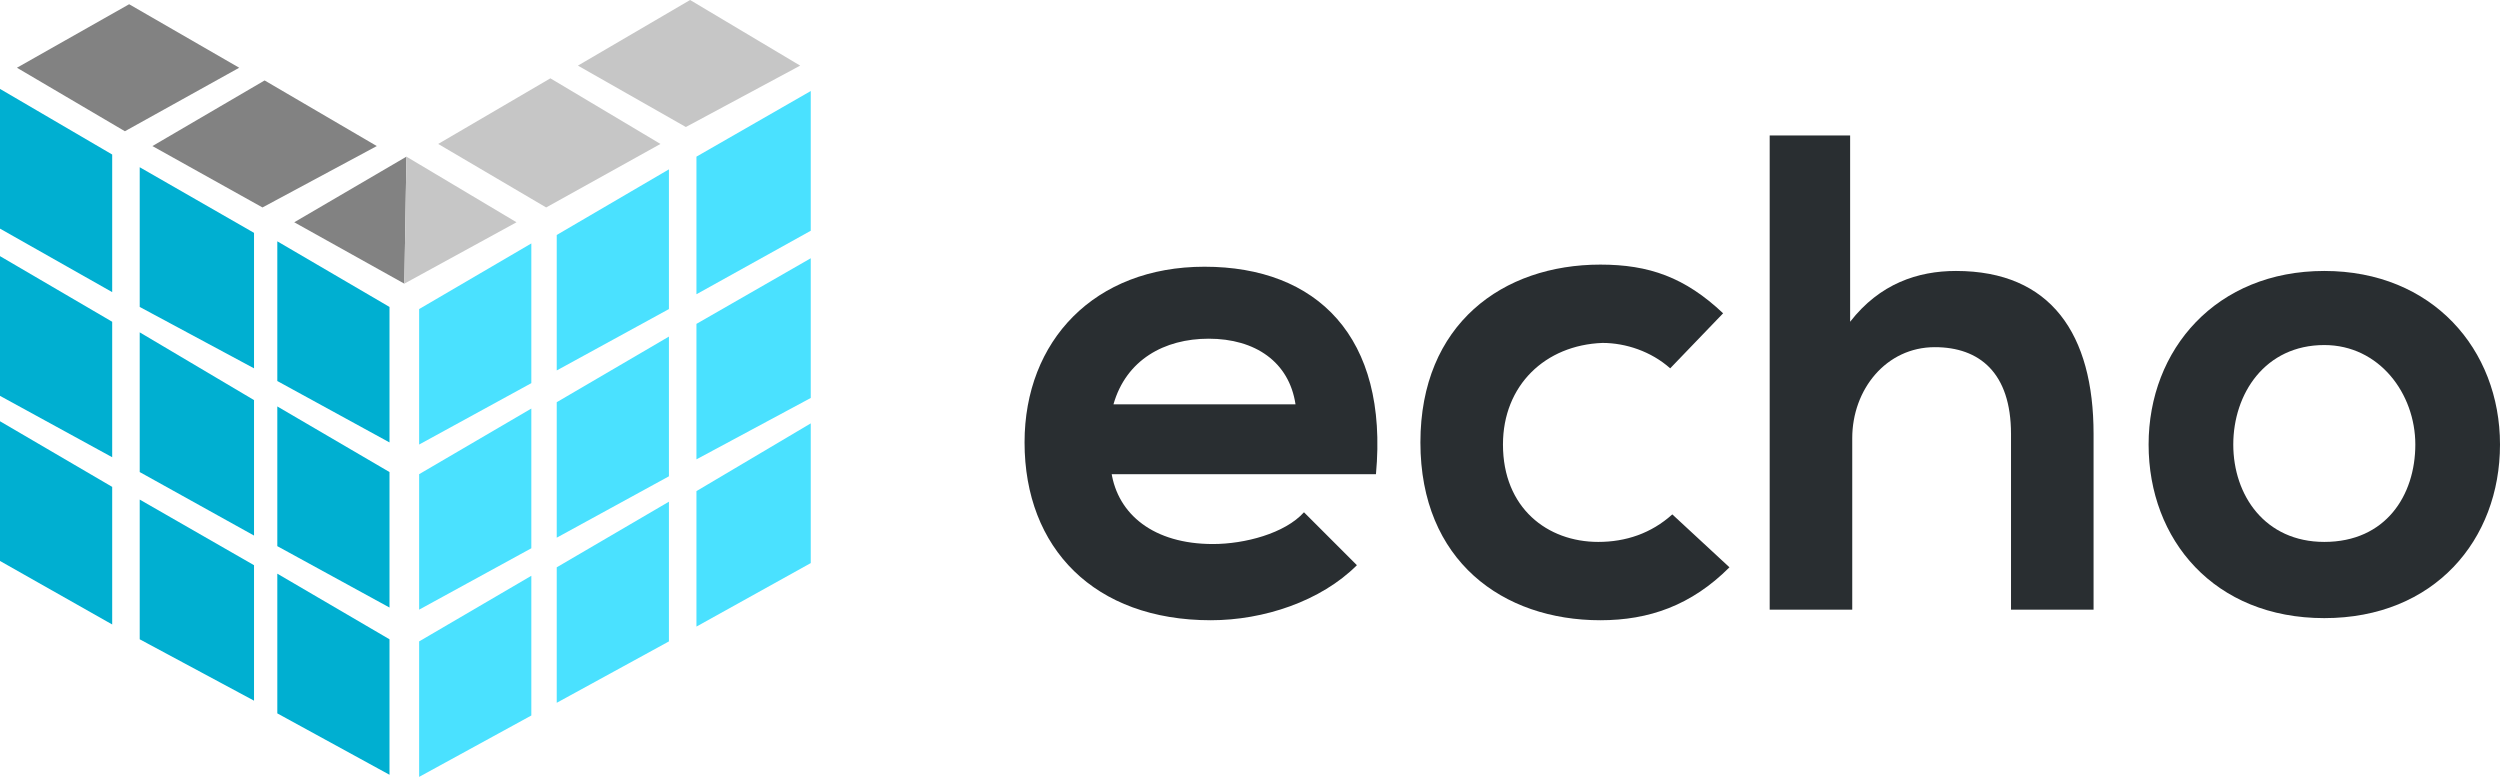
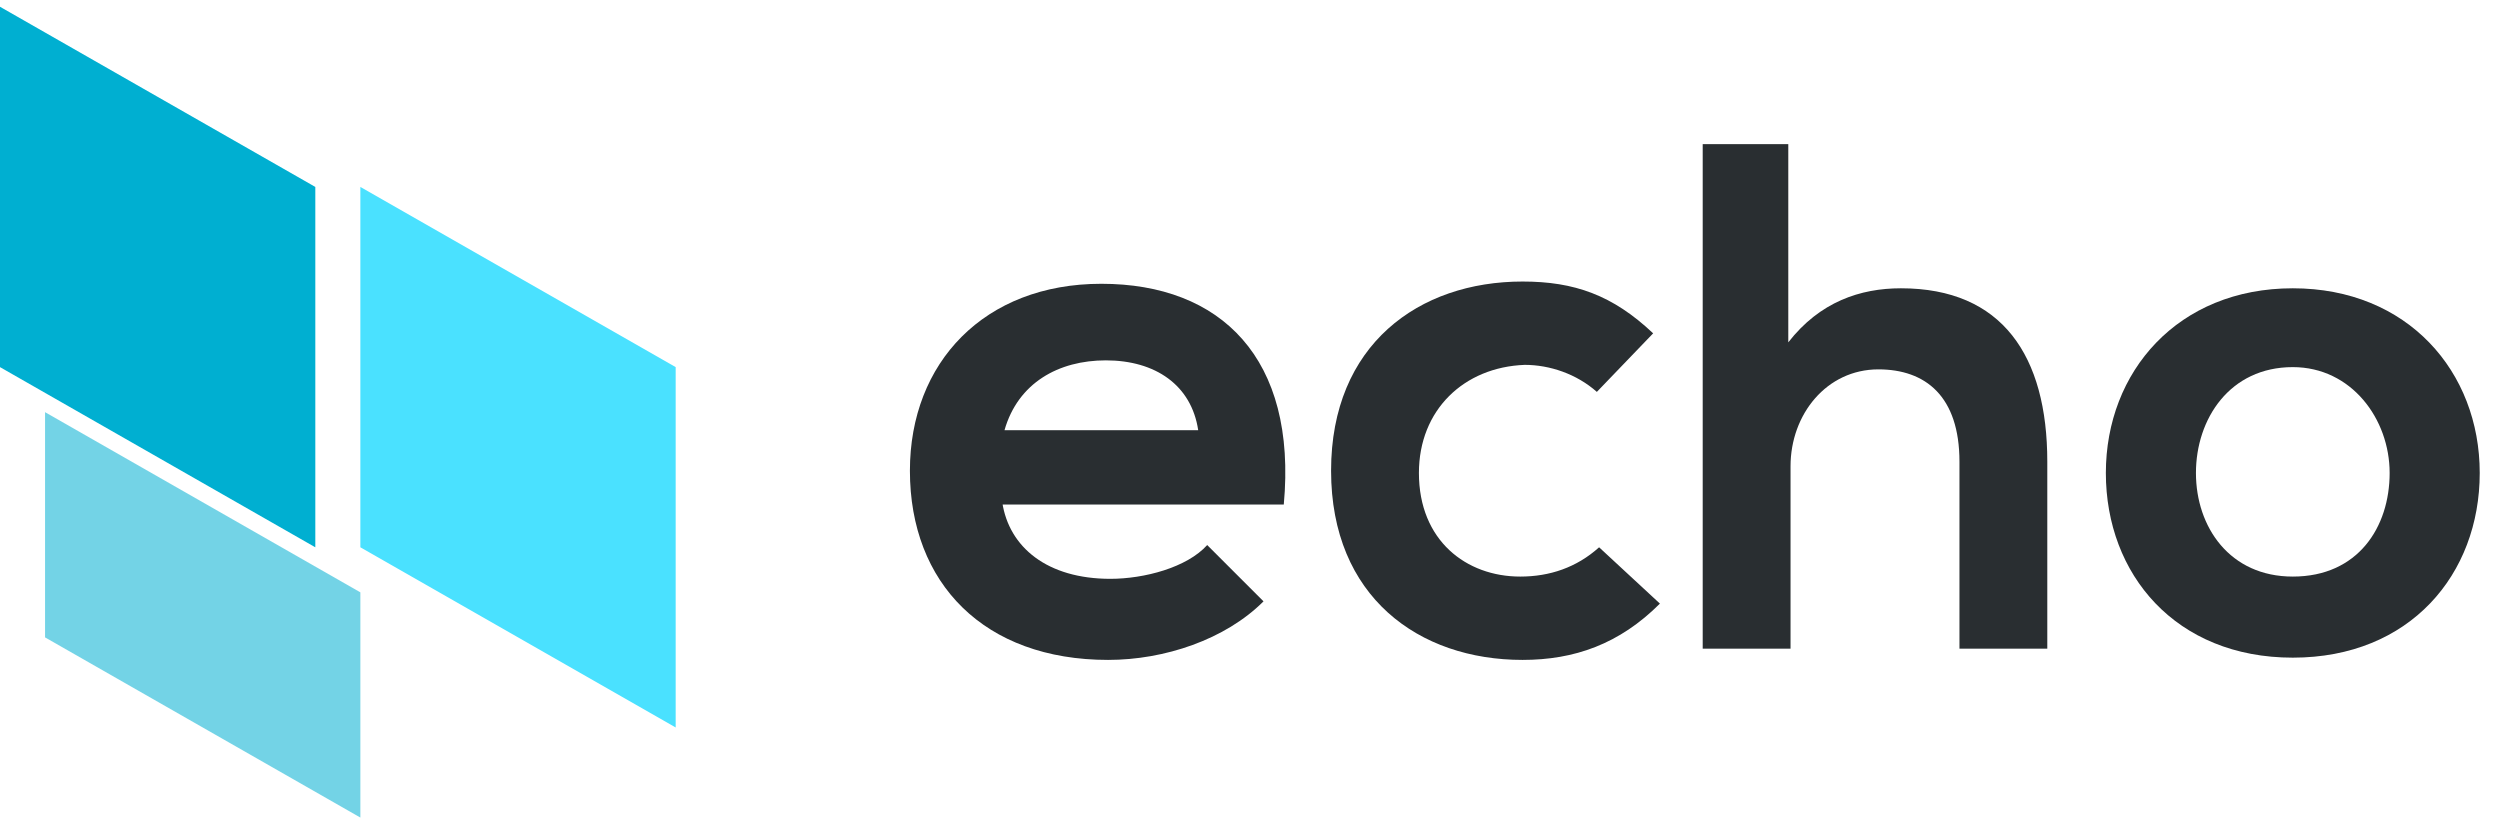
- <svg xmlns="http://www.w3.org/2000/svg" version="1.1" x="0px" y="0px" viewBox="0 0 118.1 36.7" style="enable-background:new 0 0 118.1 36.7;" xml:space="preserve">
-   <style type="text/css">
- 	.st0{opacity:0;fill:#303030;}
- 	.st1{fill:#292E31;}
- 	.st2{fill:#828282;}
- 	.st3{fill:#C6C6C6;}
- 	.st4{fill:#00AFD1;}
- 	.st5{fill:#4AE1FF;}
- </style>
-   <g id="Layer_1">
-     <rect x="-315.2" y="-230.2" class="st0" width="800" height="500" />
-     <g id="XMLID_17_">
-       <path id="XMLID_18_" class="st1" d="M52.5,22.3c0.3,2,2,3.4,4.8,3.4c1.5,0,3.4-0.5,4.3-1.5l2.5,2.5c-1.7,1.7-4.4,2.6-6.9,2.6    c-5.5,0-8.8-3.4-8.8-8.4c0-4.8,3.3-8.3,8.5-8.3c5.3,0,8.7,3.3,8.1,9.8H52.5z M61.2,19.1c-0.3-2-1.9-3.1-4.1-3.1    c-2.1,0-3.9,1-4.5,3.1H61.2z" />
-       <path id="XMLID_21_" class="st1" d="M81.7,26.8c-1.8,1.8-3.8,2.5-6.1,2.5c-4.6,0-8.5-2.8-8.5-8.4c0-5.6,3.9-8.4,8.5-8.4    c2.3,0,4,0.6,5.8,2.3l-2.5,2.6c-0.9-0.8-2.1-1.2-3.2-1.2C73,16.3,71,18.2,71,21c0,3,2.1,4.6,4.5,4.6c1.3,0,2.5-0.4,3.5-1.3    L81.7,26.8z" />
-       <path id="XMLID_25_" class="st1" d="M87.4,6.4v8.8c1.4-1.8,3.2-2.4,5-2.4c4.5,0,6.5,3,6.5,7.7v8.3H95v-8.3c0-2.9-1.5-4.1-3.6-4.1    c-2.3,0-3.9,2-3.9,4.3v8.1h-3.9V6.4H87.4z" />
-       <path id="XMLID_27_" class="st1" d="M118.1,21c0,4.5-3.1,8.2-8.3,8.2c-5.2,0-8.3-3.7-8.3-8.2c0-4.5,3.2-8.2,8.3-8.2    S118.1,16.5,118.1,21z M105.5,21c0,2.4,1.5,4.6,4.3,4.6c2.9,0,4.3-2.2,4.3-4.6c0-2.4-1.7-4.7-4.3-4.7    C107,16.3,105.5,18.6,105.5,21z" />
-     </g>
+ <svg xmlns="http://www.w3.org/2000/svg" viewBox="0 0 111 36.7">
+   <g transform="translate(-16,-15.7)">
+     <polygon points="16,16 30,24 30,40 16,32" fill="#00AFD1" />
+     <polygon points="32,24 46,32 46,48 32,40" fill="#4AE1FF" />
+     <polygon points="18,34 32,42 32,52 18,44" fill="#00AFD1" opacity="0.55" />
  </g>
-   <g id="Layer_2">
-     <g id="XMLID_1_">
-       <polygon id="XMLID_2_" class="st2" points="0.8,3.2 6.1,0.2 11.3,3.2 5.9,6.2   " />
-       <polygon id="XMLID_3_" class="st2" points="7.2,6.9 12.5,3.8 17.8,6.9 12.4,9.8   " />
-       <polygon id="XMLID_4_" class="st3" points="20.7,6.8 26,3.7 31.2,6.8 25.8,9.8   " />
-       <polygon id="XMLID_5_" class="st3" points="27.3,3.1 32.6,0 37.8,3.1 32.4,6   " />
-       <polygon id="XMLID_6_" class="st4" points="0,4.2 0,10.8 5.3,13.8 5.3,7.3   " />
-       <polygon id="XMLID_7_" class="st4" points="6.6,7.9 6.6,14.5 12,17.4 12,11   " />
-       <polygon id="XMLID_8_" class="st4" points="13.1,11.4 13.1,18 18.4,20.9 18.4,14.5   " />
-       <polygon class="st5" points="38.3,4.3 38.3,10.9 32.9,13.9 32.9,7.4   " />
-       <polygon class="st5" points="31.6,8 31.6,14.6 26.3,17.5 26.3,11.1   " />
-       <polygon class="st5" points="25.1,11.5 25.1,18.1 19.8,21 19.8,14.6   " />
-       <polygon id="XMLID_9_" class="st4" points="0,12.1 0,18.7 5.3,21.6 5.3,15.2   " />
-       <polygon id="XMLID_10_" class="st4" points="6.6,15.7 6.6,22.3 12,25.3 12,18.9   " />
-       <polygon id="XMLID_11_" class="st4" points="13.1,19.2 13.1,25.8 18.4,28.7 18.4,22.3   " />
-       <polygon class="st5" points="38.3,12.2 38.3,18.8 32.9,21.7 32.9,15.3   " />
-       <polygon class="st5" points="31.6,15.9 31.6,22.5 26.3,25.4 26.3,19   " />
-       <polygon class="st5" points="25.1,19.3 25.1,25.9 19.8,28.8 19.8,22.4   " />
-       <polygon id="XMLID_12_" class="st4" points="0,19.9 0,26.5 5.3,29.5 5.3,23   " />
-       <polygon id="XMLID_13_" class="st4" points="6.6,23.6 6.6,30.2 12,33.1 12,26.7   " />
-       <polygon id="XMLID_14_" class="st4" points="13.1,27.1 13.1,33.7 18.4,36.6 18.4,30.2   " />
-       <polygon class="st5" points="38.3,20 38.3,26.6 32.9,29.6 32.9,23.2   " />
-       <polygon class="st5" points="31.6,23.7 31.6,30.3 26.3,33.2 26.3,26.8   " />
-       <polygon class="st5" points="25.1,27.2 25.1,33.8 19.8,36.7 19.8,30.3   " />
-       <g id="XMLID_15_">
-         <polygon id="XMLID_22_" class="st2" points="19.2,7.4 13.9,10.5 19.1,13.4 19.1,13.4 19.2,7.4    " />
-         <polygon id="XMLID_23_" class="st3" points="19.2,7.4 19.1,13.4 24.4,10.5    " />
-       </g>
-     </g>
+   <g transform="translate(-8,0)" fill="#292E31">
+     <path d="M52.5,22.3c0.3,2,2,3.4,4.8,3.4c1.5,0,3.4-0.5,4.3-1.5l2.5,2.5c-1.7,1.7-4.4,2.6-6.9,2.6c-5.5,0-8.8-3.4-8.8-8.4c0-4.8,3.3-8.3,8.5-8.3c5.3,0,8.7,3.3,8.1,9.8H52.5z M61.2,19.1c-0.3-2-1.9-3.1-4.1-3.1c-2.1,0-3.9,1-4.5,3.1H61.2z" />
+     <path d="M81.7,26.8c-1.8,1.8-3.8,2.5-6.1,2.5c-4.6,0-8.5-2.8-8.5-8.4c0-5.6,3.9-8.4,8.5-8.4c2.3,0,4,0.6,5.8,2.3l-2.5,2.6c-0.9-0.8-2.1-1.2-3.2-1.2C73,16.3,71,18.2,71,21c0,3,2.1,4.6,4.5,4.6c1.3,0,2.5-0.4,3.5-1.3L81.7,26.8z" />
+     <path d="M87.4,6.4v8.8c1.4-1.8,3.2-2.4,5-2.4c4.5,0,6.5,3,6.5,7.7v8.3H95v-8.3c0-2.9-1.5-4.1-3.6-4.1c-2.3,0-3.9,2-3.9,4.3v8.1h-3.9V6.4H87.4z" />
+     <path d="M118.1,21c0,4.5-3.1,8.2-8.3,8.2c-5.2,0-8.3-3.7-8.3-8.2c0-4.5,3.2-8.2,8.3-8.2S118.1,16.5,118.1,21z M105.5,21c0,2.4,1.5,4.6,4.3,4.6c2.9,0,4.3-2.2,4.3-4.6c0-2.4-1.7-4.7-4.3-4.7C107,16.3,105.5,18.6,105.5,21z" />
  </g>
</svg>
